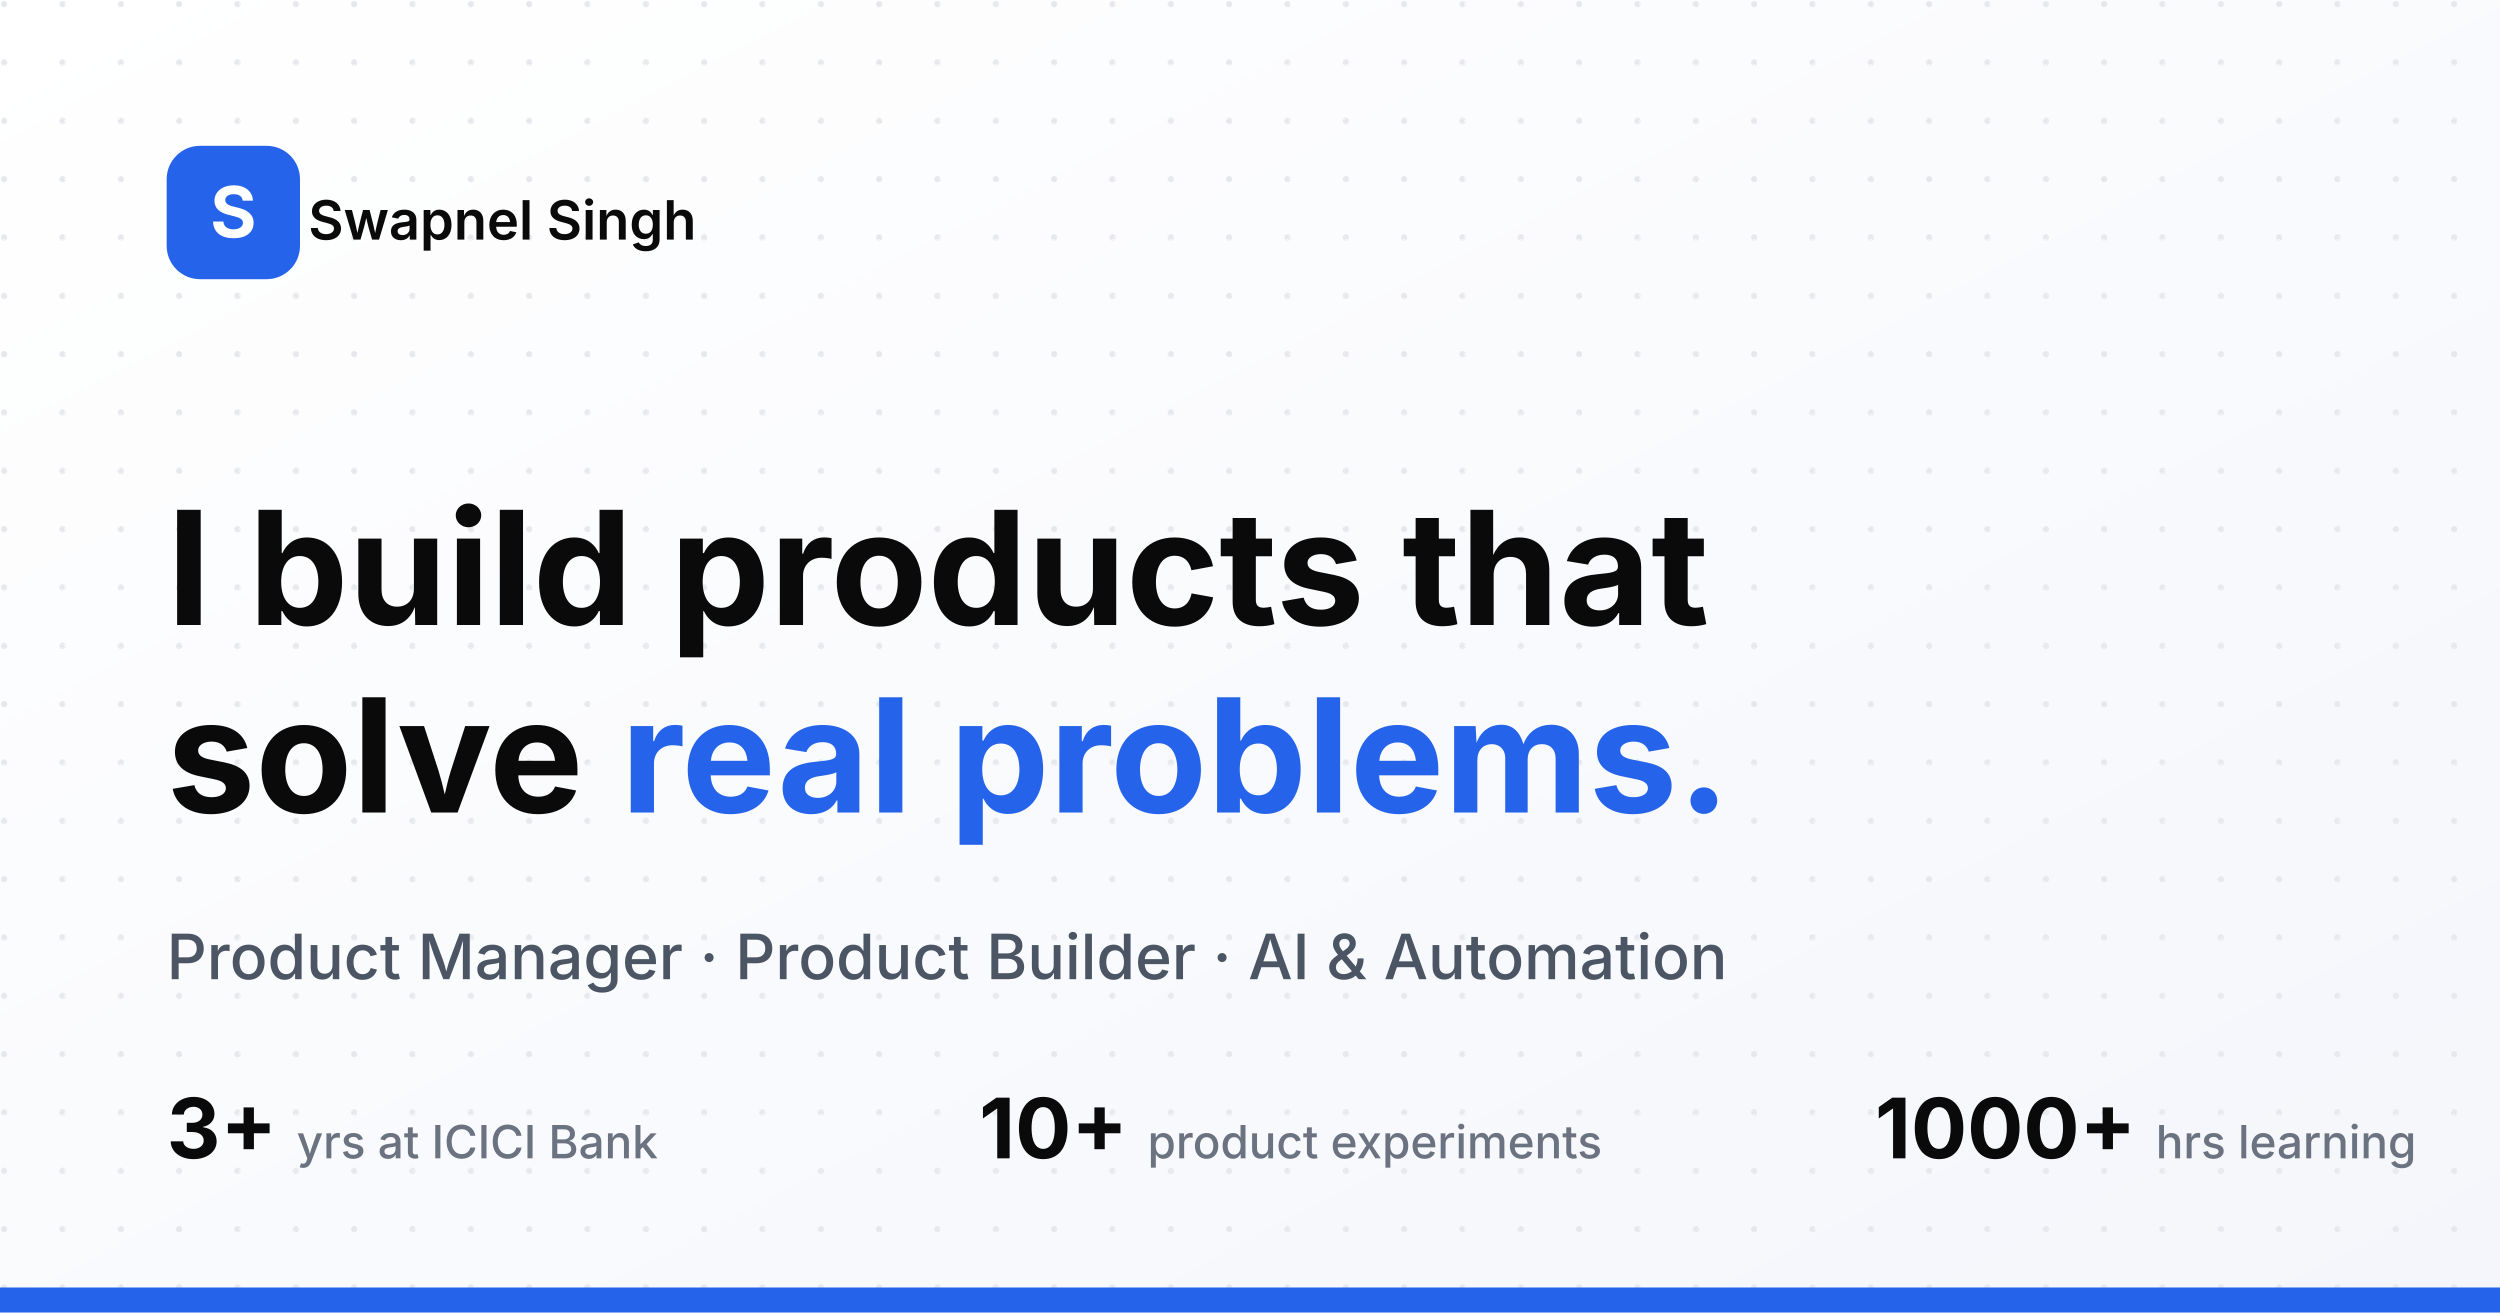
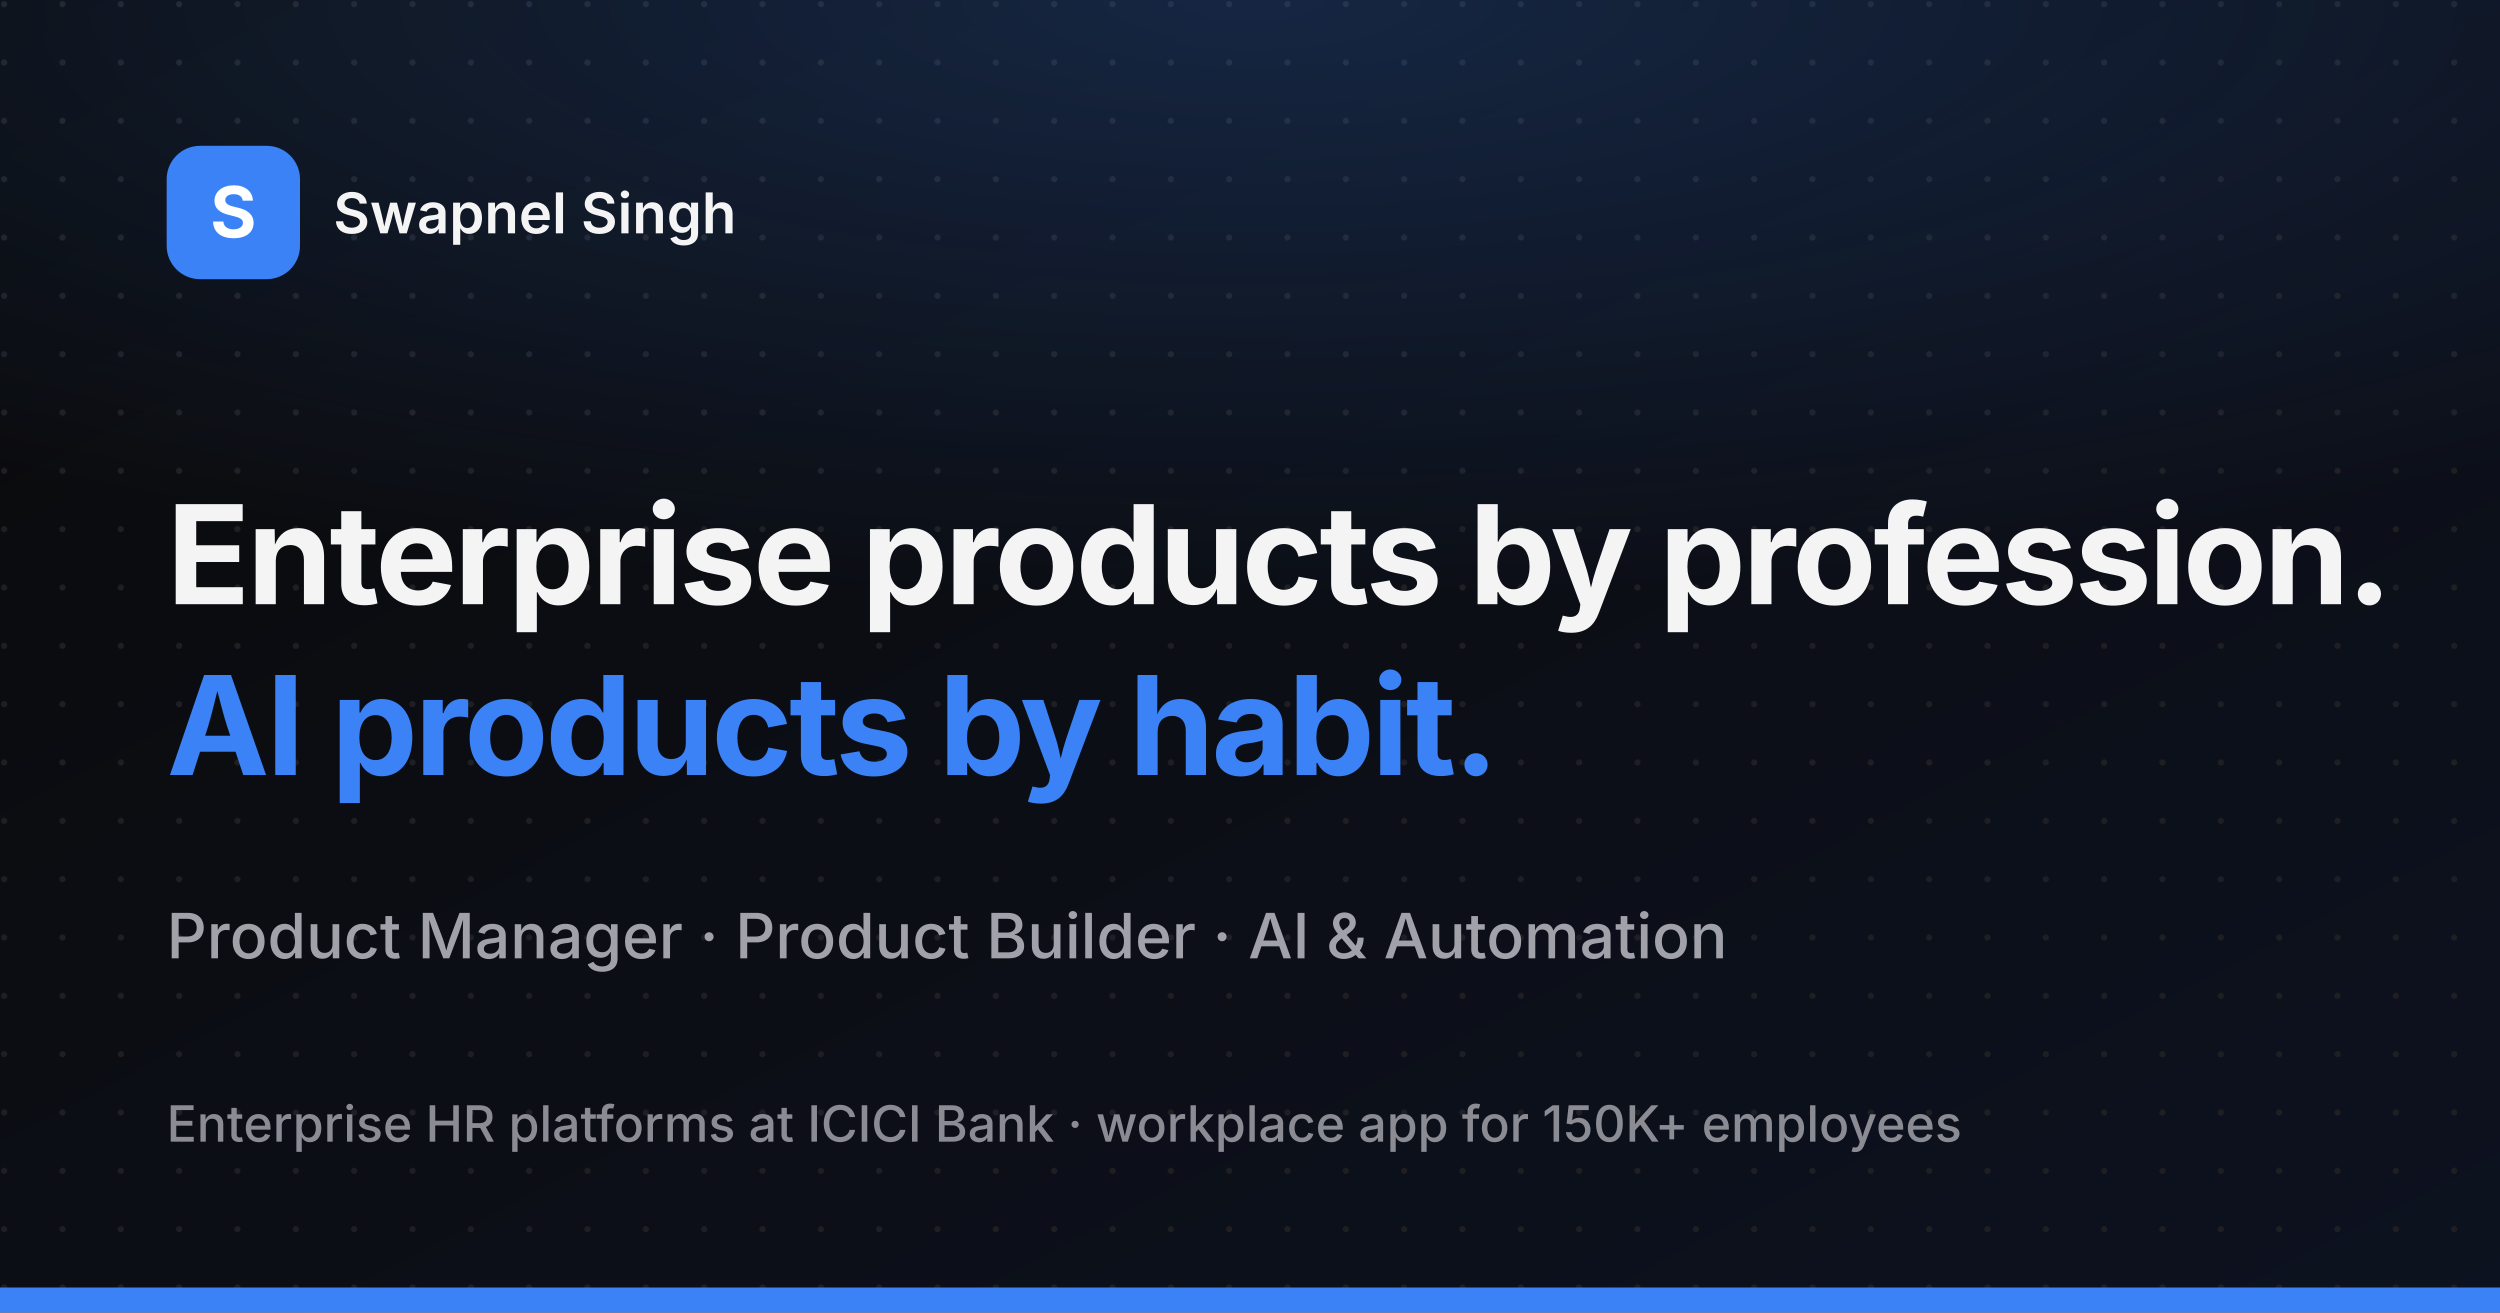
<svg xmlns="http://www.w3.org/2000/svg" width="1200" height="630" viewBox="0 0 1200 630">
  <defs>
    <linearGradient id="bg" x1="0" y1="0" x2="1" y2="1">
-       <stop offset="0" stop-color="#ffffff" />
-       <stop offset="1" stop-color="#f4f6fb" />
+       <stop offset="0" stop-color="#0a0a0a" />
+       <stop offset="1" stop-color="#0d1220" />
    </linearGradient>
+     <radialGradient id="glow" cx="0.5" cy="0" r="0.8">
+       <stop offset="0" stop-color="#3b82f6" stop-opacity="0.22" />
+       <stop offset="1" stop-color="#3b82f6" stop-opacity="0" />
+     </radialGradient>
    <pattern id="dots" width="28" height="28" patternUnits="userSpaceOnUse">
-       <circle cx="2" cy="2" r="1.5" fill="#e5e7eb" />
+       <circle cx="2" cy="2" r="1.5" fill="#1f1f23" />
    </pattern>
  </defs>
  <rect width="1200" height="630" fill="url(#bg)" />
  <rect width="1200" height="630" fill="url(#dots)" />
-   <rect x="80" y="70" width="64" height="64" rx="16" fill="#2563eb" />
+   <rect x="0" y="0" width="1200" height="360" fill="url(#glow)" />
+   <rect x="80" y="70" width="64" height="64" rx="16" fill="#3b82f6" />
  <text x="112" y="114" text-anchor="middle" font-family="Inter, Arial, sans-serif" font-size="34" font-weight="700" fill="#ffffff">S</text>
-   <text x="148" y="115" font-family="Inter, Arial, sans-serif" font-size="26" font-weight="600" fill="#0a0a0a">Swapnel Singh</text>
-   <text x="80" y="300" font-family="Inter, Arial, sans-serif" font-size="76" font-weight="700" fill="#0a0a0a">I build products that</text>
-   <text x="80" y="390" font-family="Inter, Arial, sans-serif" font-size="76" font-weight="700" fill="#0a0a0a">solve <tspan fill="#2563eb">real problems.</tspan>
-   </text>
-   <text x="80" y="470" font-family="Inter, Arial, sans-serif" font-size="30" font-weight="500" fill="#4b5563">Product Manager · Product Builder · AI &amp; Automation</text>
-   <g font-family="Inter, Arial, sans-serif">
-     <text x="80" y="556" font-size="40" font-weight="700" fill="#0a0a0a">3+ <tspan font-size="22" font-weight="500" fill="#6b7280">yrs at ICICI Bank</tspan>
-     </text>
-     <text x="470" y="556" font-size="40" font-weight="700" fill="#0a0a0a">10+ <tspan font-size="22" font-weight="500" fill="#6b7280">product experiments</tspan>
-     </text>
-     <text x="900" y="556" font-size="40" font-weight="700" fill="#0a0a0a">1000+ <tspan font-size="22" font-weight="500" fill="#6b7280">hrs learning</tspan>
-     </text>
-   </g>
-   <rect x="0" y="618" width="1200" height="12" fill="#2563eb" />
+   <text x="160" y="112" font-family="Inter, Arial, sans-serif" font-size="27" font-weight="600" fill="#f4f4f5">Swapnel Singh</text>
+   <text x="80" y="290" font-family="Inter, Arial, sans-serif" font-size="66" font-weight="700" fill="#f4f4f5" letter-spacing="-1.5">Enterprise products by profession.</text>
+   <text x="80" y="372" font-family="Inter, Arial, sans-serif" font-size="66" font-weight="700" fill="#3b82f6" letter-spacing="-1.5">AI products by habit.</text>
+   <text x="80" y="460" font-family="Inter, Arial, sans-serif" font-size="30" font-weight="500" fill="#a1a1aa">Product Manager · Product Builder · AI &amp; Automation</text>
+   <text x="80" y="548" font-family="Inter, Arial, sans-serif" font-size="24" font-weight="500" fill="#8b8b94">Enterprise HR platforms at ICICI Bank · workplace app for 150K+ employees</text>
+   <rect x="0" y="618" width="1200" height="12" fill="#3b82f6" />
</svg>
